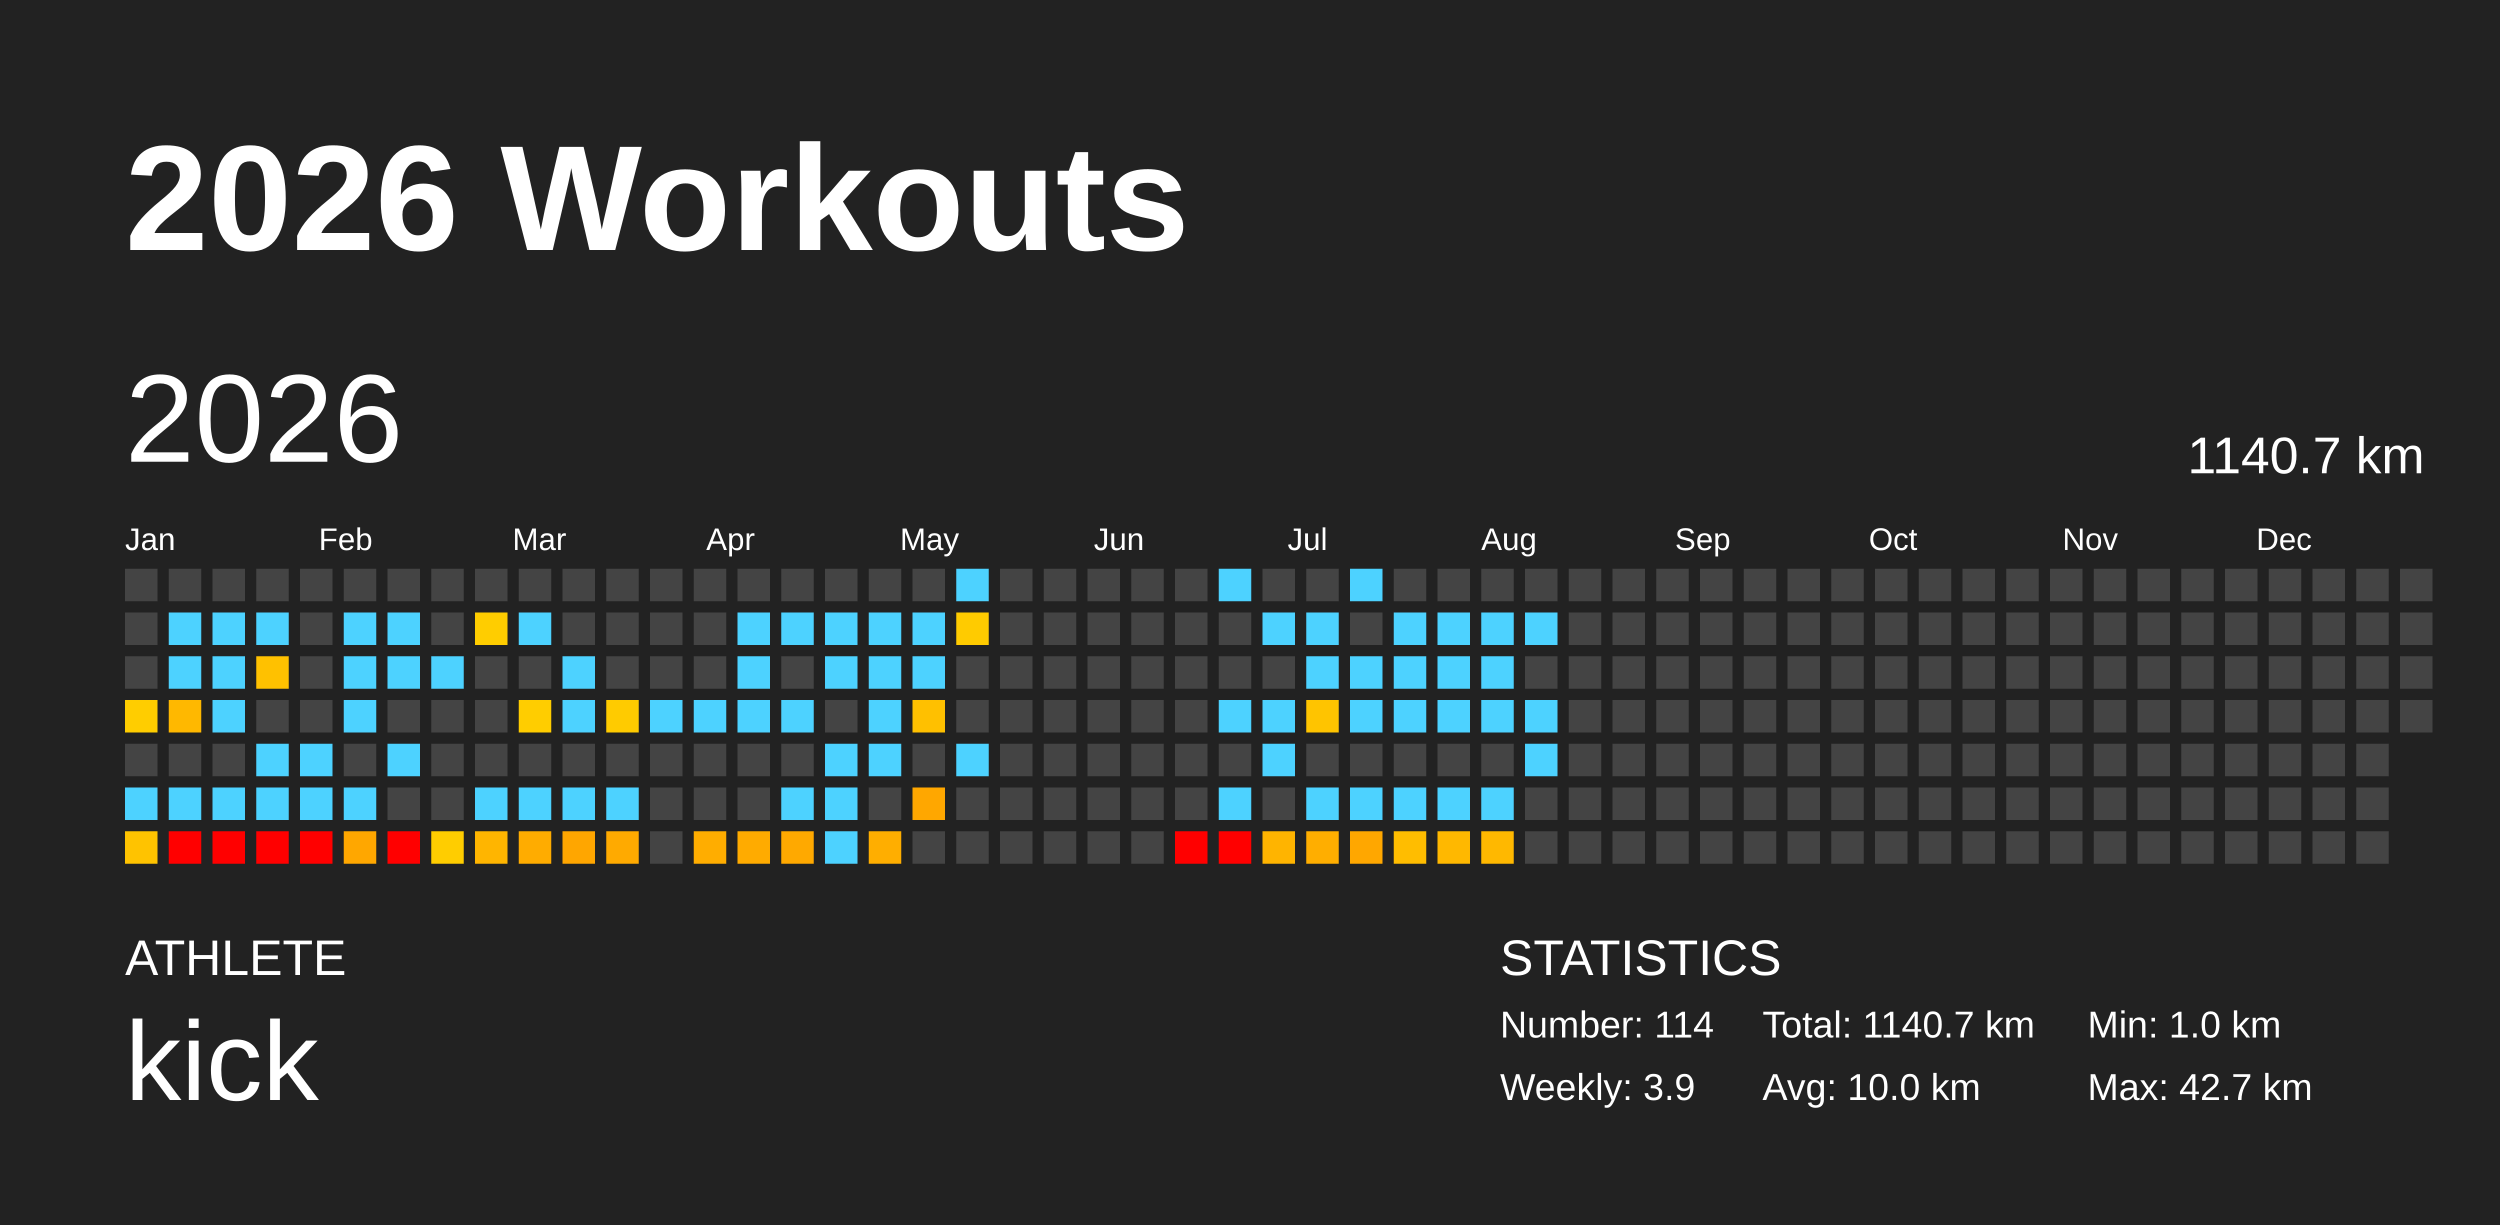
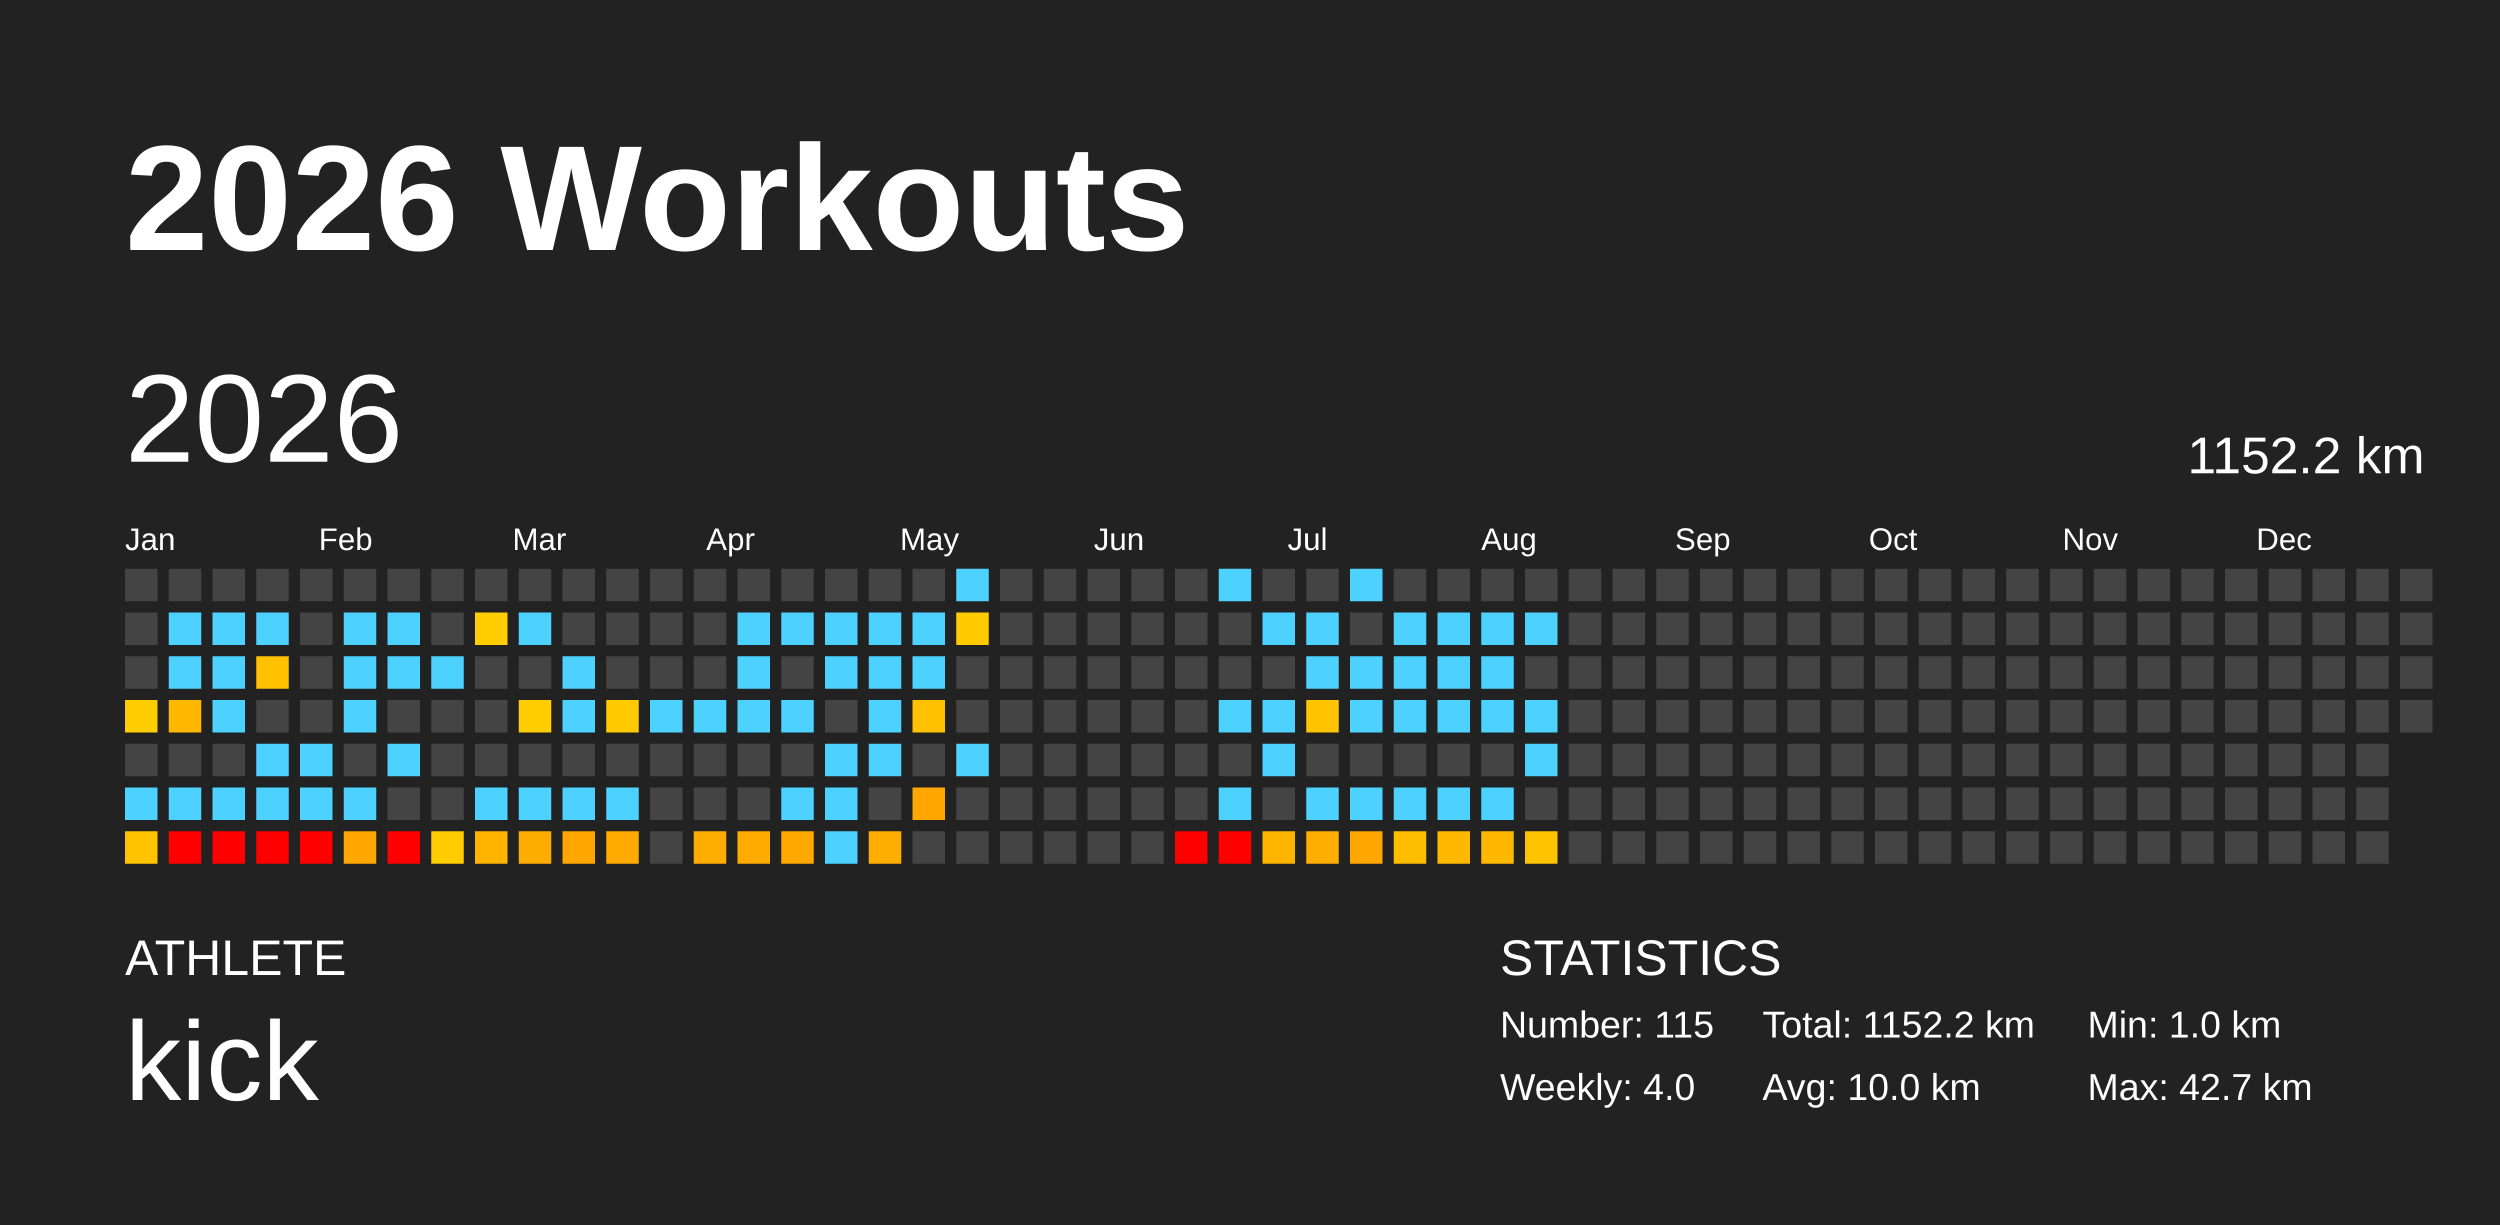
<svg xmlns="http://www.w3.org/2000/svg" baseProfile="full" height="98mm" version="1.1" viewBox="0,0,200,98" width="200mm">
  <defs />
  <rect fill="#222222" height="98" width="200" x="0" y="0" />
  <text fill="#FFFFFF" style="font-size:12px; font-family:Arial; font-weight:bold;" x="10" y="20">2026 Workouts</text>
  <text fill="#FFFFFF" style="font-size:4px; font-family:Arial" x="10" y="78">ATHLETE</text>
  <text fill="#FFFFFF" style="font-size:9px; font-family:Arial" x="10" y="88">kick</text>
  <text fill="#FFFFFF" style="font-size:4px; font-family:Arial" x="120" y="78">STATISTICS</text>
-   <text fill="#FFFFFF" style="font-size:3px; font-family:Arial" x="120" y="83">Number: 114</text>
-   <text fill="#FFFFFF" style="font-size:3px; font-family:Arial" x="120" y="88">Weekly: 3.9</text>
-   <text fill="#FFFFFF" style="font-size:3px; font-family:Arial" x="141" y="83">Total: 1140.7 km</text>
+   <text fill="#FFFFFF" style="font-size:3px; font-family:Arial" x="120" y="83">Number: 115</text>
+   <text fill="#FFFFFF" style="font-size:3px; font-family:Arial" x="120" y="88">Weekly: 4.0</text>
+   <text fill="#FFFFFF" style="font-size:3px; font-family:Arial" x="141" y="83">Total: 1152.2 km</text>
  <text fill="#FFFFFF" style="font-size:3px; font-family:Arial" x="141" y="88">Avg: 10.0 km</text>
  <text fill="#FFFFFF" style="font-size:3px; font-family:Arial" x="167" y="83">Min: 1.0 km</text>
  <text fill="#FFFFFF" style="font-size:3px; font-family:Arial" x="167" y="88">Max: 42.7 km</text>
  <text dominant-baseline="hanging" fill="#FFFFFF" style="font-size:10.0px; font-family:Arial;" x="10" y="30">2026</text>
-   <text dominant-baseline="hanging" fill="#FFFFFF" style="font-size:4.125px; font-family:Arial;" x="175" y="35">1140.7 km</text>
+   <text dominant-baseline="hanging" fill="#FFFFFF" style="font-size:4.125px; font-family:Arial;" x="175" y="35">1152.2 km</text>
  <text fill="#FFFFFF" style="font-size:2.5px; font-family:Arial" x="10.0" y="44">Jan</text>
  <text fill="#FFFFFF" style="font-size:2.5px; font-family:Arial" x="25.5" y="44">Feb</text>
  <text fill="#FFFFFF" style="font-size:2.5px; font-family:Arial" x="41.0" y="44">Mar</text>
  <text fill="#FFFFFF" style="font-size:2.5px; font-family:Arial" x="56.5" y="44">Apr</text>
  <text fill="#FFFFFF" style="font-size:2.5px; font-family:Arial" x="72.0" y="44">May</text>
  <text fill="#FFFFFF" style="font-size:2.5px; font-family:Arial" x="87.5" y="44">Jun</text>
  <text fill="#FFFFFF" style="font-size:2.5px; font-family:Arial" x="103.0" y="44">Jul</text>
  <text fill="#FFFFFF" style="font-size:2.5px; font-family:Arial" x="118.5" y="44">Aug</text>
  <text fill="#FFFFFF" style="font-size:2.5px; font-family:Arial" x="134.0" y="44">Sep</text>
  <text fill="#FFFFFF" style="font-size:2.5px; font-family:Arial" x="149.5" y="44">Oct</text>
  <text fill="#FFFFFF" style="font-size:2.5px; font-family:Arial" x="165.0" y="44">Nov</text>
  <text fill="#FFFFFF" style="font-size:2.5px; font-family:Arial" x="180.5" y="44">Dec</text>
  <rect fill="#444444" height="2.6" width="2.6" x="10.0" y="45.5" />
  <rect fill="#444444" height="2.6" width="2.6" x="10.0" y="49.0" />
  <rect fill="#444444" height="2.6" width="2.6" x="10.0" y="52.5" />
  <rect fill="#ffcd00" height="2.6" width="2.6" x="10.0" y="56.0" />
  <rect fill="#444444" height="2.6" width="2.6" x="10.0" y="59.5" />
  <rect fill="#4dd2ff" height="2.6" width="2.6" x="10.0" y="63.0" />
  <rect fill="#ffc300" height="2.6" width="2.6" x="10.0" y="66.5" />
  <rect fill="#444444" height="2.6" width="2.6" x="13.5" y="45.5" />
  <rect fill="#4dd2ff" height="2.6" width="2.6" x="13.5" y="49.0" />
  <rect fill="#4dd2ff" height="2.6" width="2.6" x="13.5" y="52.5" />
  <rect fill="#ffb800" height="2.6" width="2.6" x="13.5" y="56.0" />
  <rect fill="#444444" height="2.6" width="2.6" x="13.5" y="59.5" />
  <rect fill="#4dd2ff" height="2.6" width="2.6" x="13.5" y="63.0" />
  <rect fill="red" height="2.6" width="2.6" x="13.5" y="66.5" />
  <rect fill="#444444" height="2.6" width="2.6" x="17.0" y="45.5" />
  <rect fill="#4dd2ff" height="2.6" width="2.6" x="17.0" y="49.0" />
  <rect fill="#4dd2ff" height="2.6" width="2.6" x="17.0" y="52.5" />
  <rect fill="#4dd2ff" height="2.6" width="2.6" x="17.0" y="56.0" />
  <rect fill="#444444" height="2.6" width="2.6" x="17.0" y="59.5" />
  <rect fill="#4dd2ff" height="2.6" width="2.6" x="17.0" y="63.0" />
  <rect fill="red" height="2.6" width="2.6" x="17.0" y="66.5" />
  <rect fill="#444444" height="2.6" width="2.6" x="20.5" y="45.5" />
  <rect fill="#4dd2ff" height="2.6" width="2.6" x="20.5" y="49.0" />
  <rect fill="#ffc100" height="2.6" width="2.6" x="20.5" y="52.5" />
  <rect fill="#444444" height="2.6" width="2.6" x="20.5" y="56.0" />
  <rect fill="#4dd2ff" height="2.6" width="2.6" x="20.5" y="59.5" />
  <rect fill="#4dd2ff" height="2.6" width="2.6" x="20.5" y="63.0" />
  <rect fill="red" height="2.6" width="2.6" x="20.5" y="66.5" />
  <rect fill="#444444" height="2.6" width="2.6" x="24.0" y="45.5" />
  <rect fill="#444444" height="2.6" width="2.6" x="24.0" y="49.0" />
  <rect fill="#444444" height="2.6" width="2.6" x="24.0" y="52.5" />
  <rect fill="#444444" height="2.6" width="2.6" x="24.0" y="56.0" />
  <rect fill="#4dd2ff" height="2.6" width="2.6" x="24.0" y="59.5" />
  <rect fill="#4dd2ff" height="2.6" width="2.6" x="24.0" y="63.0" />
  <rect fill="red" height="2.6" width="2.6" x="24.0" y="66.5" />
  <rect fill="#444444" height="2.6" width="2.6" x="27.5" y="45.5" />
  <rect fill="#4dd2ff" height="2.6" width="2.6" x="27.5" y="49.0" />
  <rect fill="#4dd2ff" height="2.6" width="2.6" x="27.5" y="52.5" />
  <rect fill="#4dd2ff" height="2.6" width="2.6" x="27.5" y="56.0" />
  <rect fill="#444444" height="2.6" width="2.6" x="27.5" y="59.5" />
  <rect fill="#4dd2ff" height="2.6" width="2.6" x="27.5" y="63.0" />
  <rect fill="#ffa700" height="2.6" width="2.6" x="27.5" y="66.5" />
  <rect fill="#444444" height="2.6" width="2.6" x="31.0" y="45.5" />
  <rect fill="#4dd2ff" height="2.6" width="2.6" x="31.0" y="49.0" />
  <rect fill="#4dd2ff" height="2.6" width="2.6" x="31.0" y="52.5" />
  <rect fill="#444444" height="2.6" width="2.6" x="31.0" y="56.0" />
  <rect fill="#4dd2ff" height="2.6" width="2.6" x="31.0" y="59.5" />
  <rect fill="#444444" height="2.6" width="2.6" x="31.0" y="63.0" />
  <rect fill="red" height="2.6" width="2.6" x="31.0" y="66.5" />
  <rect fill="#444444" height="2.6" width="2.6" x="34.5" y="45.5" />
  <rect fill="#444444" height="2.6" width="2.6" x="34.5" y="49.0" />
  <rect fill="#4dd2ff" height="2.6" width="2.6" x="34.5" y="52.5" />
  <rect fill="#444444" height="2.6" width="2.6" x="34.5" y="56.0" />
  <rect fill="#444444" height="2.6" width="2.6" x="34.5" y="59.5" />
  <rect fill="#444444" height="2.6" width="2.6" x="34.5" y="63.0" />
  <rect fill="#ffcd00" height="2.6" width="2.6" x="34.5" y="66.5" />
  <rect fill="#444444" height="2.6" width="2.6" x="38.0" y="45.5" />
  <rect fill="#ffcd00" height="2.6" width="2.6" x="38.0" y="49.0" />
  <rect fill="#444444" height="2.6" width="2.6" x="38.0" y="52.5" />
  <rect fill="#444444" height="2.6" width="2.6" x="38.0" y="56.0" />
  <rect fill="#444444" height="2.6" width="2.6" x="38.0" y="59.5" />
  <rect fill="#4dd2ff" height="2.6" width="2.6" x="38.0" y="63.0" />
  <rect fill="#ffb500" height="2.6" width="2.6" x="38.0" y="66.5" />
  <rect fill="#444444" height="2.6" width="2.6" x="41.5" y="45.5" />
  <rect fill="#4dd2ff" height="2.6" width="2.6" x="41.5" y="49.0" />
  <rect fill="#444444" height="2.6" width="2.6" x="41.5" y="52.5" />
  <rect fill="#ffcd00" height="2.6" width="2.6" x="41.5" y="56.0" />
  <rect fill="#444444" height="2.6" width="2.6" x="41.5" y="59.5" />
  <rect fill="#4dd2ff" height="2.6" width="2.6" x="41.5" y="63.0" />
  <rect fill="#ffac00" height="2.6" width="2.6" x="41.5" y="66.5" />
  <rect fill="#444444" height="2.6" width="2.6" x="45.0" y="45.5" />
  <rect fill="#444444" height="2.6" width="2.6" x="45.0" y="49.0" />
  <rect fill="#4dd2ff" height="2.6" width="2.6" x="45.0" y="52.5" />
  <rect fill="#4dd2ff" height="2.6" width="2.6" x="45.0" y="56.0" />
  <rect fill="#444444" height="2.6" width="2.6" x="45.0" y="59.5" />
  <rect fill="#4dd2ff" height="2.6" width="2.6" x="45.0" y="63.0" />
  <rect fill="#ffa600" height="2.6" width="2.6" x="45.0" y="66.5" />
  <rect fill="#444444" height="2.6" width="2.6" x="48.5" y="45.5" />
  <rect fill="#444444" height="2.6" width="2.6" x="48.5" y="49.0" />
  <rect fill="#444444" height="2.6" width="2.6" x="48.5" y="52.5" />
  <rect fill="#ffcb00" height="2.6" width="2.6" x="48.5" y="56.0" />
  <rect fill="#444444" height="2.6" width="2.6" x="48.5" y="59.5" />
  <rect fill="#4dd2ff" height="2.6" width="2.6" x="48.5" y="63.0" />
  <rect fill="#ffaa00" height="2.6" width="2.6" x="48.5" y="66.5" />
  <rect fill="#444444" height="2.6" width="2.6" x="52.0" y="45.5" />
  <rect fill="#444444" height="2.6" width="2.6" x="52.0" y="49.0" />
  <rect fill="#444444" height="2.6" width="2.6" x="52.0" y="52.5" />
  <rect fill="#4dd2ff" height="2.6" width="2.6" x="52.0" y="56.0" />
  <rect fill="#444444" height="2.6" width="2.6" x="52.0" y="59.5" />
  <rect fill="#444444" height="2.6" width="2.6" x="52.0" y="63.0" />
  <rect fill="#444444" height="2.6" width="2.6" x="52.0" y="66.5" />
  <rect fill="#444444" height="2.6" width="2.6" x="55.5" y="45.5" />
  <rect fill="#444444" height="2.6" width="2.6" x="55.5" y="49.0" />
  <rect fill="#444444" height="2.6" width="2.6" x="55.5" y="52.5" />
  <rect fill="#4dd2ff" height="2.6" width="2.6" x="55.5" y="56.0" />
  <rect fill="#444444" height="2.6" width="2.6" x="55.5" y="59.5" />
  <rect fill="#444444" height="2.6" width="2.6" x="55.5" y="63.0" />
  <rect fill="#ffad00" height="2.6" width="2.6" x="55.5" y="66.5" />
  <rect fill="#444444" height="2.6" width="2.6" x="59.0" y="45.5" />
  <rect fill="#4dd2ff" height="2.6" width="2.6" x="59.0" y="49.0" />
  <rect fill="#4dd2ff" height="2.6" width="2.6" x="59.0" y="52.5" />
  <rect fill="#4dd2ff" height="2.6" width="2.6" x="59.0" y="56.0" />
  <rect fill="#444444" height="2.6" width="2.6" x="59.0" y="59.5" />
  <rect fill="#444444" height="2.6" width="2.6" x="59.0" y="63.0" />
  <rect fill="#ffab00" height="2.6" width="2.6" x="59.0" y="66.5" />
  <rect fill="#444444" height="2.6" width="2.6" x="62.5" y="45.5" />
  <rect fill="#4dd2ff" height="2.6" width="2.6" x="62.5" y="49.0" />
  <rect fill="#444444" height="2.6" width="2.6" x="62.5" y="52.5" />
  <rect fill="#4dd2ff" height="2.6" width="2.6" x="62.5" y="56.0" />
  <rect fill="#444444" height="2.6" width="2.6" x="62.5" y="59.5" />
  <rect fill="#4dd2ff" height="2.6" width="2.6" x="62.5" y="63.0" />
  <rect fill="#ffa900" height="2.6" width="2.6" x="62.5" y="66.5" />
  <rect fill="#444444" height="2.6" width="2.6" x="66.0" y="45.5" />
  <rect fill="#4dd2ff" height="2.6" width="2.6" x="66.0" y="49.0" />
  <rect fill="#4dd2ff" height="2.6" width="2.6" x="66.0" y="52.5" />
  <rect fill="#444444" height="2.6" width="2.6" x="66.0" y="56.0" />
  <rect fill="#4dd2ff" height="2.6" width="2.6" x="66.0" y="59.5" />
  <rect fill="#4dd2ff" height="2.6" width="2.6" x="66.0" y="63.0" />
  <rect fill="#4dd2ff" height="2.6" width="2.6" x="66.0" y="66.5" />
  <rect fill="#444444" height="2.6" width="2.6" x="69.5" y="45.5" />
  <rect fill="#4dd2ff" height="2.6" width="2.6" x="69.5" y="49.0" />
  <rect fill="#4dd2ff" height="2.6" width="2.6" x="69.5" y="52.5" />
  <rect fill="#4dd2ff" height="2.6" width="2.6" x="69.5" y="56.0" />
  <rect fill="#4dd2ff" height="2.6" width="2.6" x="69.5" y="59.5" />
  <rect fill="#444444" height="2.6" width="2.6" x="69.5" y="63.0" />
  <rect fill="#ffae00" height="2.6" width="2.6" x="69.5" y="66.5" />
  <rect fill="#444444" height="2.6" width="2.6" x="73.0" y="45.5" />
  <rect fill="#4dd2ff" height="2.6" width="2.6" x="73.0" y="49.0" />
  <rect fill="#4dd2ff" height="2.6" width="2.6" x="73.0" y="52.5" />
  <rect fill="#ffc000" height="2.6" width="2.6" x="73.0" y="56.0" />
  <rect fill="#444444" height="2.6" width="2.6" x="73.0" y="59.5" />
  <rect fill="#ffa700" height="2.6" width="2.6" x="73.0" y="63.0" />
  <rect fill="#444444" height="2.6" width="2.6" x="73.0" y="66.5" />
  <rect fill="#4dd2ff" height="2.6" width="2.6" x="76.5" y="45.5" />
  <rect fill="#ffcb00" height="2.6" width="2.6" x="76.5" y="49.0" />
  <rect fill="#444444" height="2.6" width="2.6" x="76.5" y="52.5" />
  <rect fill="#444444" height="2.6" width="2.6" x="76.5" y="56.0" />
  <rect fill="#4dd2ff" height="2.6" width="2.6" x="76.5" y="59.5" />
  <rect fill="#444444" height="2.6" width="2.6" x="76.5" y="63.0" />
  <rect fill="#444444" height="2.6" width="2.6" x="76.5" y="66.5" />
  <rect fill="#444444" height="2.6" width="2.6" x="80.0" y="45.5" />
  <rect fill="#444444" height="2.6" width="2.6" x="80.0" y="49.0" />
  <rect fill="#444444" height="2.6" width="2.6" x="80.0" y="52.5" />
  <rect fill="#444444" height="2.6" width="2.6" x="80.0" y="56.0" />
  <rect fill="#444444" height="2.6" width="2.6" x="80.0" y="59.5" />
  <rect fill="#444444" height="2.6" width="2.6" x="80.0" y="63.0" />
  <rect fill="#444444" height="2.6" width="2.6" x="80.0" y="66.5" />
  <rect fill="#444444" height="2.6" width="2.6" x="83.5" y="45.5" />
  <rect fill="#444444" height="2.6" width="2.6" x="83.5" y="49.0" />
  <rect fill="#444444" height="2.6" width="2.6" x="83.5" y="52.5" />
  <rect fill="#444444" height="2.6" width="2.6" x="83.5" y="56.0" />
  <rect fill="#444444" height="2.6" width="2.6" x="83.5" y="59.5" />
  <rect fill="#444444" height="2.6" width="2.6" x="83.5" y="63.0" />
  <rect fill="#444444" height="2.6" width="2.6" x="83.5" y="66.5" />
  <rect fill="#444444" height="2.6" width="2.6" x="87.0" y="45.5" />
  <rect fill="#444444" height="2.6" width="2.6" x="87.0" y="49.0" />
  <rect fill="#444444" height="2.6" width="2.6" x="87.0" y="52.5" />
  <rect fill="#444444" height="2.6" width="2.6" x="87.0" y="56.0" />
  <rect fill="#444444" height="2.6" width="2.6" x="87.0" y="59.5" />
  <rect fill="#444444" height="2.6" width="2.6" x="87.0" y="63.0" />
  <rect fill="#444444" height="2.6" width="2.6" x="87.0" y="66.5" />
  <rect fill="#444444" height="2.6" width="2.6" x="90.5" y="45.5" />
  <rect fill="#444444" height="2.6" width="2.6" x="90.5" y="49.0" />
  <rect fill="#444444" height="2.6" width="2.6" x="90.5" y="52.5" />
  <rect fill="#444444" height="2.6" width="2.6" x="90.5" y="56.0" />
  <rect fill="#444444" height="2.6" width="2.6" x="90.5" y="59.5" />
  <rect fill="#444444" height="2.6" width="2.6" x="90.5" y="63.0" />
  <rect fill="#444444" height="2.6" width="2.6" x="90.5" y="66.5" />
  <rect fill="#444444" height="2.6" width="2.6" x="94.0" y="45.5" />
  <rect fill="#444444" height="2.6" width="2.6" x="94.0" y="49.0" />
  <rect fill="#444444" height="2.6" width="2.6" x="94.0" y="52.5" />
  <rect fill="#444444" height="2.6" width="2.6" x="94.0" y="56.0" />
  <rect fill="#444444" height="2.6" width="2.6" x="94.0" y="59.5" />
  <rect fill="#444444" height="2.6" width="2.6" x="94.0" y="63.0" />
  <rect fill="red" height="2.6" width="2.6" x="94.0" y="66.5" />
  <rect fill="#4dd2ff" height="2.6" width="2.6" x="97.5" y="45.5" />
  <rect fill="#444444" height="2.6" width="2.6" x="97.5" y="49.0" />
  <rect fill="#444444" height="2.6" width="2.6" x="97.5" y="52.5" />
  <rect fill="#4dd2ff" height="2.6" width="2.6" x="97.5" y="56.0" />
  <rect fill="#444444" height="2.6" width="2.6" x="97.5" y="59.5" />
  <rect fill="#4dd2ff" height="2.6" width="2.6" x="97.5" y="63.0" />
  <rect fill="red" height="2.6" width="2.6" x="97.5" y="66.5" />
  <rect fill="#444444" height="2.6" width="2.6" x="101.0" y="45.5" />
  <rect fill="#4dd2ff" height="2.6" width="2.6" x="101.0" y="49.0" />
  <rect fill="#444444" height="2.6" width="2.6" x="101.0" y="52.5" />
  <rect fill="#4dd2ff" height="2.6" width="2.6" x="101.0" y="56.0" />
  <rect fill="#4dd2ff" height="2.6" width="2.6" x="101.0" y="59.5" />
  <rect fill="#444444" height="2.6" width="2.6" x="101.0" y="63.0" />
  <rect fill="#ffb400" height="2.6" width="2.6" x="101.0" y="66.5" />
  <rect fill="#444444" height="2.6" width="2.6" x="104.5" y="45.5" />
  <rect fill="#4dd2ff" height="2.6" width="2.6" x="104.5" y="49.0" />
  <rect fill="#4dd2ff" height="2.6" width="2.6" x="104.5" y="52.5" />
  <rect fill="#ffc400" height="2.6" width="2.6" x="104.5" y="56.0" />
  <rect fill="#444444" height="2.6" width="2.6" x="104.5" y="59.5" />
  <rect fill="#4dd2ff" height="2.6" width="2.6" x="104.5" y="63.0" />
  <rect fill="#ffae00" height="2.6" width="2.6" x="104.5" y="66.5" />
  <rect fill="#4dd2ff" height="2.6" width="2.6" x="108.0" y="45.5" />
  <rect fill="#444444" height="2.6" width="2.6" x="108.0" y="49.0" />
  <rect fill="#4dd2ff" height="2.6" width="2.6" x="108.0" y="52.5" />
  <rect fill="#4dd2ff" height="2.6" width="2.6" x="108.0" y="56.0" />
  <rect fill="#444444" height="2.6" width="2.6" x="108.0" y="59.5" />
  <rect fill="#4dd2ff" height="2.6" width="2.6" x="108.0" y="63.0" />
  <rect fill="#ffa700" height="2.6" width="2.6" x="108.0" y="66.5" />
  <rect fill="#444444" height="2.6" width="2.6" x="111.5" y="45.5" />
  <rect fill="#4dd2ff" height="2.6" width="2.6" x="111.5" y="49.0" />
  <rect fill="#4dd2ff" height="2.6" width="2.6" x="111.5" y="52.5" />
  <rect fill="#4dd2ff" height="2.6" width="2.6" x="111.5" y="56.0" />
  <rect fill="#444444" height="2.6" width="2.6" x="111.5" y="59.5" />
  <rect fill="#4dd2ff" height="2.6" width="2.6" x="111.5" y="63.0" />
  <rect fill="#ffbd00" height="2.6" width="2.6" x="111.5" y="66.5" />
  <rect fill="#444444" height="2.6" width="2.6" x="115.0" y="45.5" />
  <rect fill="#4dd2ff" height="2.6" width="2.6" x="115.0" y="49.0" />
  <rect fill="#4dd2ff" height="2.6" width="2.6" x="115.0" y="52.5" />
  <rect fill="#4dd2ff" height="2.6" width="2.6" x="115.0" y="56.0" />
  <rect fill="#444444" height="2.6" width="2.6" x="115.0" y="59.5" />
  <rect fill="#4dd2ff" height="2.6" width="2.6" x="115.0" y="63.0" />
  <rect fill="#ffb800" height="2.6" width="2.6" x="115.0" y="66.5" />
  <rect fill="#444444" height="2.6" width="2.6" x="118.5" y="45.5" />
  <rect fill="#4dd2ff" height="2.6" width="2.6" x="118.5" y="49.0" />
  <rect fill="#4dd2ff" height="2.6" width="2.6" x="118.5" y="52.5" />
  <rect fill="#4dd2ff" height="2.6" width="2.6" x="118.5" y="56.0" />
  <rect fill="#444444" height="2.6" width="2.6" x="118.5" y="59.5" />
  <rect fill="#4dd2ff" height="2.6" width="2.6" x="118.5" y="63.0" />
  <rect fill="#ffb800" height="2.6" width="2.6" x="118.5" y="66.5" />
  <rect fill="#444444" height="2.6" width="2.6" x="122.0" y="45.5" />
  <rect fill="#4dd2ff" height="2.6" width="2.6" x="122.0" y="49.0" />
  <rect fill="#444444" height="2.6" width="2.6" x="122.0" y="52.5" />
  <rect fill="#4dd2ff" height="2.6" width="2.6" x="122.0" y="56.0" />
  <rect fill="#4dd2ff" height="2.6" width="2.6" x="122.0" y="59.5" />
  <rect fill="#444444" height="2.6" width="2.6" x="122.0" y="63.0" />
-   <rect fill="#444444" height="2.6" width="2.6" x="122.0" y="66.5" />
+   <rect fill="#ffc300" height="2.6" width="2.6" x="122.0" y="66.5" />
  <rect fill="#444444" height="2.6" width="2.6" x="125.5" y="45.5" />
  <rect fill="#444444" height="2.6" width="2.6" x="125.5" y="49.0" />
  <rect fill="#444444" height="2.6" width="2.6" x="125.5" y="52.5" />
  <rect fill="#444444" height="2.6" width="2.6" x="125.5" y="56.0" />
  <rect fill="#444444" height="2.6" width="2.6" x="125.5" y="59.5" />
  <rect fill="#444444" height="2.6" width="2.6" x="125.5" y="63.0" />
  <rect fill="#444444" height="2.6" width="2.6" x="125.5" y="66.5" />
  <rect fill="#444444" height="2.6" width="2.6" x="129.0" y="45.5" />
  <rect fill="#444444" height="2.6" width="2.6" x="129.0" y="49.0" />
  <rect fill="#444444" height="2.6" width="2.6" x="129.0" y="52.5" />
  <rect fill="#444444" height="2.6" width="2.6" x="129.0" y="56.0" />
  <rect fill="#444444" height="2.6" width="2.6" x="129.0" y="59.5" />
  <rect fill="#444444" height="2.6" width="2.6" x="129.0" y="63.0" />
  <rect fill="#444444" height="2.6" width="2.6" x="129.0" y="66.5" />
  <rect fill="#444444" height="2.6" width="2.6" x="132.5" y="45.5" />
  <rect fill="#444444" height="2.6" width="2.6" x="132.5" y="49.0" />
  <rect fill="#444444" height="2.6" width="2.6" x="132.5" y="52.5" />
  <rect fill="#444444" height="2.6" width="2.6" x="132.5" y="56.0" />
  <rect fill="#444444" height="2.6" width="2.6" x="132.5" y="59.5" />
  <rect fill="#444444" height="2.6" width="2.6" x="132.5" y="63.0" />
  <rect fill="#444444" height="2.6" width="2.6" x="132.5" y="66.5" />
  <rect fill="#444444" height="2.6" width="2.6" x="136.0" y="45.5" />
  <rect fill="#444444" height="2.6" width="2.6" x="136.0" y="49.0" />
  <rect fill="#444444" height="2.6" width="2.6" x="136.0" y="52.5" />
  <rect fill="#444444" height="2.6" width="2.6" x="136.0" y="56.0" />
  <rect fill="#444444" height="2.6" width="2.6" x="136.0" y="59.5" />
  <rect fill="#444444" height="2.6" width="2.6" x="136.0" y="63.0" />
  <rect fill="#444444" height="2.6" width="2.6" x="136.0" y="66.5" />
  <rect fill="#444444" height="2.6" width="2.6" x="139.5" y="45.5" />
  <rect fill="#444444" height="2.6" width="2.6" x="139.5" y="49.0" />
  <rect fill="#444444" height="2.6" width="2.6" x="139.5" y="52.5" />
  <rect fill="#444444" height="2.6" width="2.6" x="139.5" y="56.0" />
  <rect fill="#444444" height="2.6" width="2.6" x="139.5" y="59.5" />
  <rect fill="#444444" height="2.6" width="2.6" x="139.5" y="63.0" />
  <rect fill="#444444" height="2.6" width="2.6" x="139.5" y="66.5" />
  <rect fill="#444444" height="2.6" width="2.6" x="143.0" y="45.5" />
  <rect fill="#444444" height="2.6" width="2.6" x="143.0" y="49.0" />
  <rect fill="#444444" height="2.6" width="2.6" x="143.0" y="52.5" />
  <rect fill="#444444" height="2.6" width="2.6" x="143.0" y="56.0" />
  <rect fill="#444444" height="2.6" width="2.6" x="143.0" y="59.5" />
  <rect fill="#444444" height="2.6" width="2.6" x="143.0" y="63.0" />
  <rect fill="#444444" height="2.6" width="2.6" x="143.0" y="66.5" />
  <rect fill="#444444" height="2.6" width="2.6" x="146.5" y="45.5" />
  <rect fill="#444444" height="2.6" width="2.6" x="146.5" y="49.0" />
  <rect fill="#444444" height="2.6" width="2.6" x="146.5" y="52.5" />
  <rect fill="#444444" height="2.6" width="2.6" x="146.5" y="56.0" />
  <rect fill="#444444" height="2.6" width="2.6" x="146.5" y="59.5" />
  <rect fill="#444444" height="2.6" width="2.6" x="146.5" y="63.0" />
  <rect fill="#444444" height="2.6" width="2.6" x="146.5" y="66.5" />
  <rect fill="#444444" height="2.6" width="2.6" x="150.0" y="45.5" />
  <rect fill="#444444" height="2.6" width="2.6" x="150.0" y="49.0" />
  <rect fill="#444444" height="2.6" width="2.6" x="150.0" y="52.5" />
  <rect fill="#444444" height="2.6" width="2.6" x="150.0" y="56.0" />
  <rect fill="#444444" height="2.6" width="2.6" x="150.0" y="59.5" />
  <rect fill="#444444" height="2.6" width="2.6" x="150.0" y="63.0" />
  <rect fill="#444444" height="2.6" width="2.6" x="150.0" y="66.5" />
  <rect fill="#444444" height="2.6" width="2.6" x="153.5" y="45.5" />
  <rect fill="#444444" height="2.6" width="2.6" x="153.5" y="49.0" />
  <rect fill="#444444" height="2.6" width="2.6" x="153.5" y="52.5" />
  <rect fill="#444444" height="2.6" width="2.6" x="153.5" y="56.0" />
  <rect fill="#444444" height="2.6" width="2.6" x="153.5" y="59.5" />
  <rect fill="#444444" height="2.6" width="2.6" x="153.5" y="63.0" />
  <rect fill="#444444" height="2.6" width="2.6" x="153.5" y="66.5" />
  <rect fill="#444444" height="2.6" width="2.6" x="157.0" y="45.5" />
  <rect fill="#444444" height="2.6" width="2.6" x="157.0" y="49.0" />
  <rect fill="#444444" height="2.6" width="2.6" x="157.0" y="52.5" />
  <rect fill="#444444" height="2.6" width="2.6" x="157.0" y="56.0" />
  <rect fill="#444444" height="2.6" width="2.6" x="157.0" y="59.5" />
  <rect fill="#444444" height="2.6" width="2.6" x="157.0" y="63.0" />
  <rect fill="#444444" height="2.6" width="2.6" x="157.0" y="66.5" />
  <rect fill="#444444" height="2.6" width="2.6" x="160.5" y="45.5" />
  <rect fill="#444444" height="2.6" width="2.6" x="160.5" y="49.0" />
  <rect fill="#444444" height="2.6" width="2.6" x="160.5" y="52.5" />
  <rect fill="#444444" height="2.6" width="2.6" x="160.5" y="56.0" />
  <rect fill="#444444" height="2.6" width="2.6" x="160.5" y="59.5" />
  <rect fill="#444444" height="2.6" width="2.6" x="160.5" y="63.0" />
  <rect fill="#444444" height="2.6" width="2.6" x="160.5" y="66.5" />
  <rect fill="#444444" height="2.6" width="2.6" x="164.0" y="45.5" />
  <rect fill="#444444" height="2.6" width="2.6" x="164.0" y="49.0" />
  <rect fill="#444444" height="2.6" width="2.6" x="164.0" y="52.5" />
  <rect fill="#444444" height="2.6" width="2.6" x="164.0" y="56.0" />
  <rect fill="#444444" height="2.6" width="2.6" x="164.0" y="59.5" />
  <rect fill="#444444" height="2.6" width="2.6" x="164.0" y="63.0" />
  <rect fill="#444444" height="2.6" width="2.6" x="164.0" y="66.5" />
  <rect fill="#444444" height="2.6" width="2.6" x="167.5" y="45.5" />
  <rect fill="#444444" height="2.6" width="2.6" x="167.5" y="49.0" />
  <rect fill="#444444" height="2.6" width="2.6" x="167.5" y="52.5" />
  <rect fill="#444444" height="2.6" width="2.6" x="167.5" y="56.0" />
  <rect fill="#444444" height="2.6" width="2.6" x="167.5" y="59.5" />
  <rect fill="#444444" height="2.6" width="2.6" x="167.5" y="63.0" />
  <rect fill="#444444" height="2.6" width="2.6" x="167.5" y="66.5" />
  <rect fill="#444444" height="2.6" width="2.6" x="171.0" y="45.5" />
  <rect fill="#444444" height="2.6" width="2.6" x="171.0" y="49.0" />
  <rect fill="#444444" height="2.6" width="2.6" x="171.0" y="52.5" />
  <rect fill="#444444" height="2.6" width="2.6" x="171.0" y="56.0" />
  <rect fill="#444444" height="2.6" width="2.6" x="171.0" y="59.5" />
  <rect fill="#444444" height="2.6" width="2.6" x="171.0" y="63.0" />
  <rect fill="#444444" height="2.6" width="2.6" x="171.0" y="66.5" />
  <rect fill="#444444" height="2.6" width="2.6" x="174.5" y="45.5" />
  <rect fill="#444444" height="2.6" width="2.6" x="174.5" y="49.0" />
  <rect fill="#444444" height="2.6" width="2.6" x="174.5" y="52.5" />
  <rect fill="#444444" height="2.6" width="2.6" x="174.5" y="56.0" />
  <rect fill="#444444" height="2.6" width="2.6" x="174.5" y="59.5" />
  <rect fill="#444444" height="2.6" width="2.6" x="174.5" y="63.0" />
  <rect fill="#444444" height="2.6" width="2.6" x="174.5" y="66.5" />
  <rect fill="#444444" height="2.6" width="2.6" x="178.0" y="45.5" />
  <rect fill="#444444" height="2.6" width="2.6" x="178.0" y="49.0" />
  <rect fill="#444444" height="2.6" width="2.6" x="178.0" y="52.5" />
  <rect fill="#444444" height="2.6" width="2.6" x="178.0" y="56.0" />
  <rect fill="#444444" height="2.6" width="2.6" x="178.0" y="59.5" />
  <rect fill="#444444" height="2.6" width="2.6" x="178.0" y="63.0" />
  <rect fill="#444444" height="2.6" width="2.6" x="178.0" y="66.5" />
  <rect fill="#444444" height="2.6" width="2.6" x="181.5" y="45.5" />
  <rect fill="#444444" height="2.6" width="2.6" x="181.5" y="49.0" />
  <rect fill="#444444" height="2.6" width="2.6" x="181.5" y="52.5" />
  <rect fill="#444444" height="2.6" width="2.6" x="181.5" y="56.0" />
  <rect fill="#444444" height="2.6" width="2.6" x="181.5" y="59.5" />
  <rect fill="#444444" height="2.6" width="2.6" x="181.5" y="63.0" />
  <rect fill="#444444" height="2.6" width="2.6" x="181.5" y="66.5" />
  <rect fill="#444444" height="2.6" width="2.6" x="185.0" y="45.5" />
  <rect fill="#444444" height="2.6" width="2.6" x="185.0" y="49.0" />
  <rect fill="#444444" height="2.6" width="2.6" x="185.0" y="52.5" />
  <rect fill="#444444" height="2.6" width="2.6" x="185.0" y="56.0" />
  <rect fill="#444444" height="2.6" width="2.6" x="185.0" y="59.5" />
  <rect fill="#444444" height="2.6" width="2.6" x="185.0" y="63.0" />
  <rect fill="#444444" height="2.6" width="2.6" x="185.0" y="66.5" />
  <rect fill="#444444" height="2.6" width="2.6" x="188.5" y="45.5" />
  <rect fill="#444444" height="2.6" width="2.6" x="188.5" y="49.0" />
  <rect fill="#444444" height="2.6" width="2.6" x="188.5" y="52.5" />
  <rect fill="#444444" height="2.6" width="2.6" x="188.5" y="56.0" />
  <rect fill="#444444" height="2.6" width="2.6" x="188.5" y="59.5" />
  <rect fill="#444444" height="2.6" width="2.6" x="188.5" y="63.0" />
  <rect fill="#444444" height="2.6" width="2.6" x="188.5" y="66.5" />
  <rect fill="#444444" height="2.6" width="2.6" x="192.0" y="45.5" />
  <rect fill="#444444" height="2.6" width="2.6" x="192.0" y="49.0" />
  <rect fill="#444444" height="2.6" width="2.6" x="192.0" y="52.5" />
  <rect fill="#444444" height="2.6" width="2.6" x="192.0" y="56.0" />
</svg>
